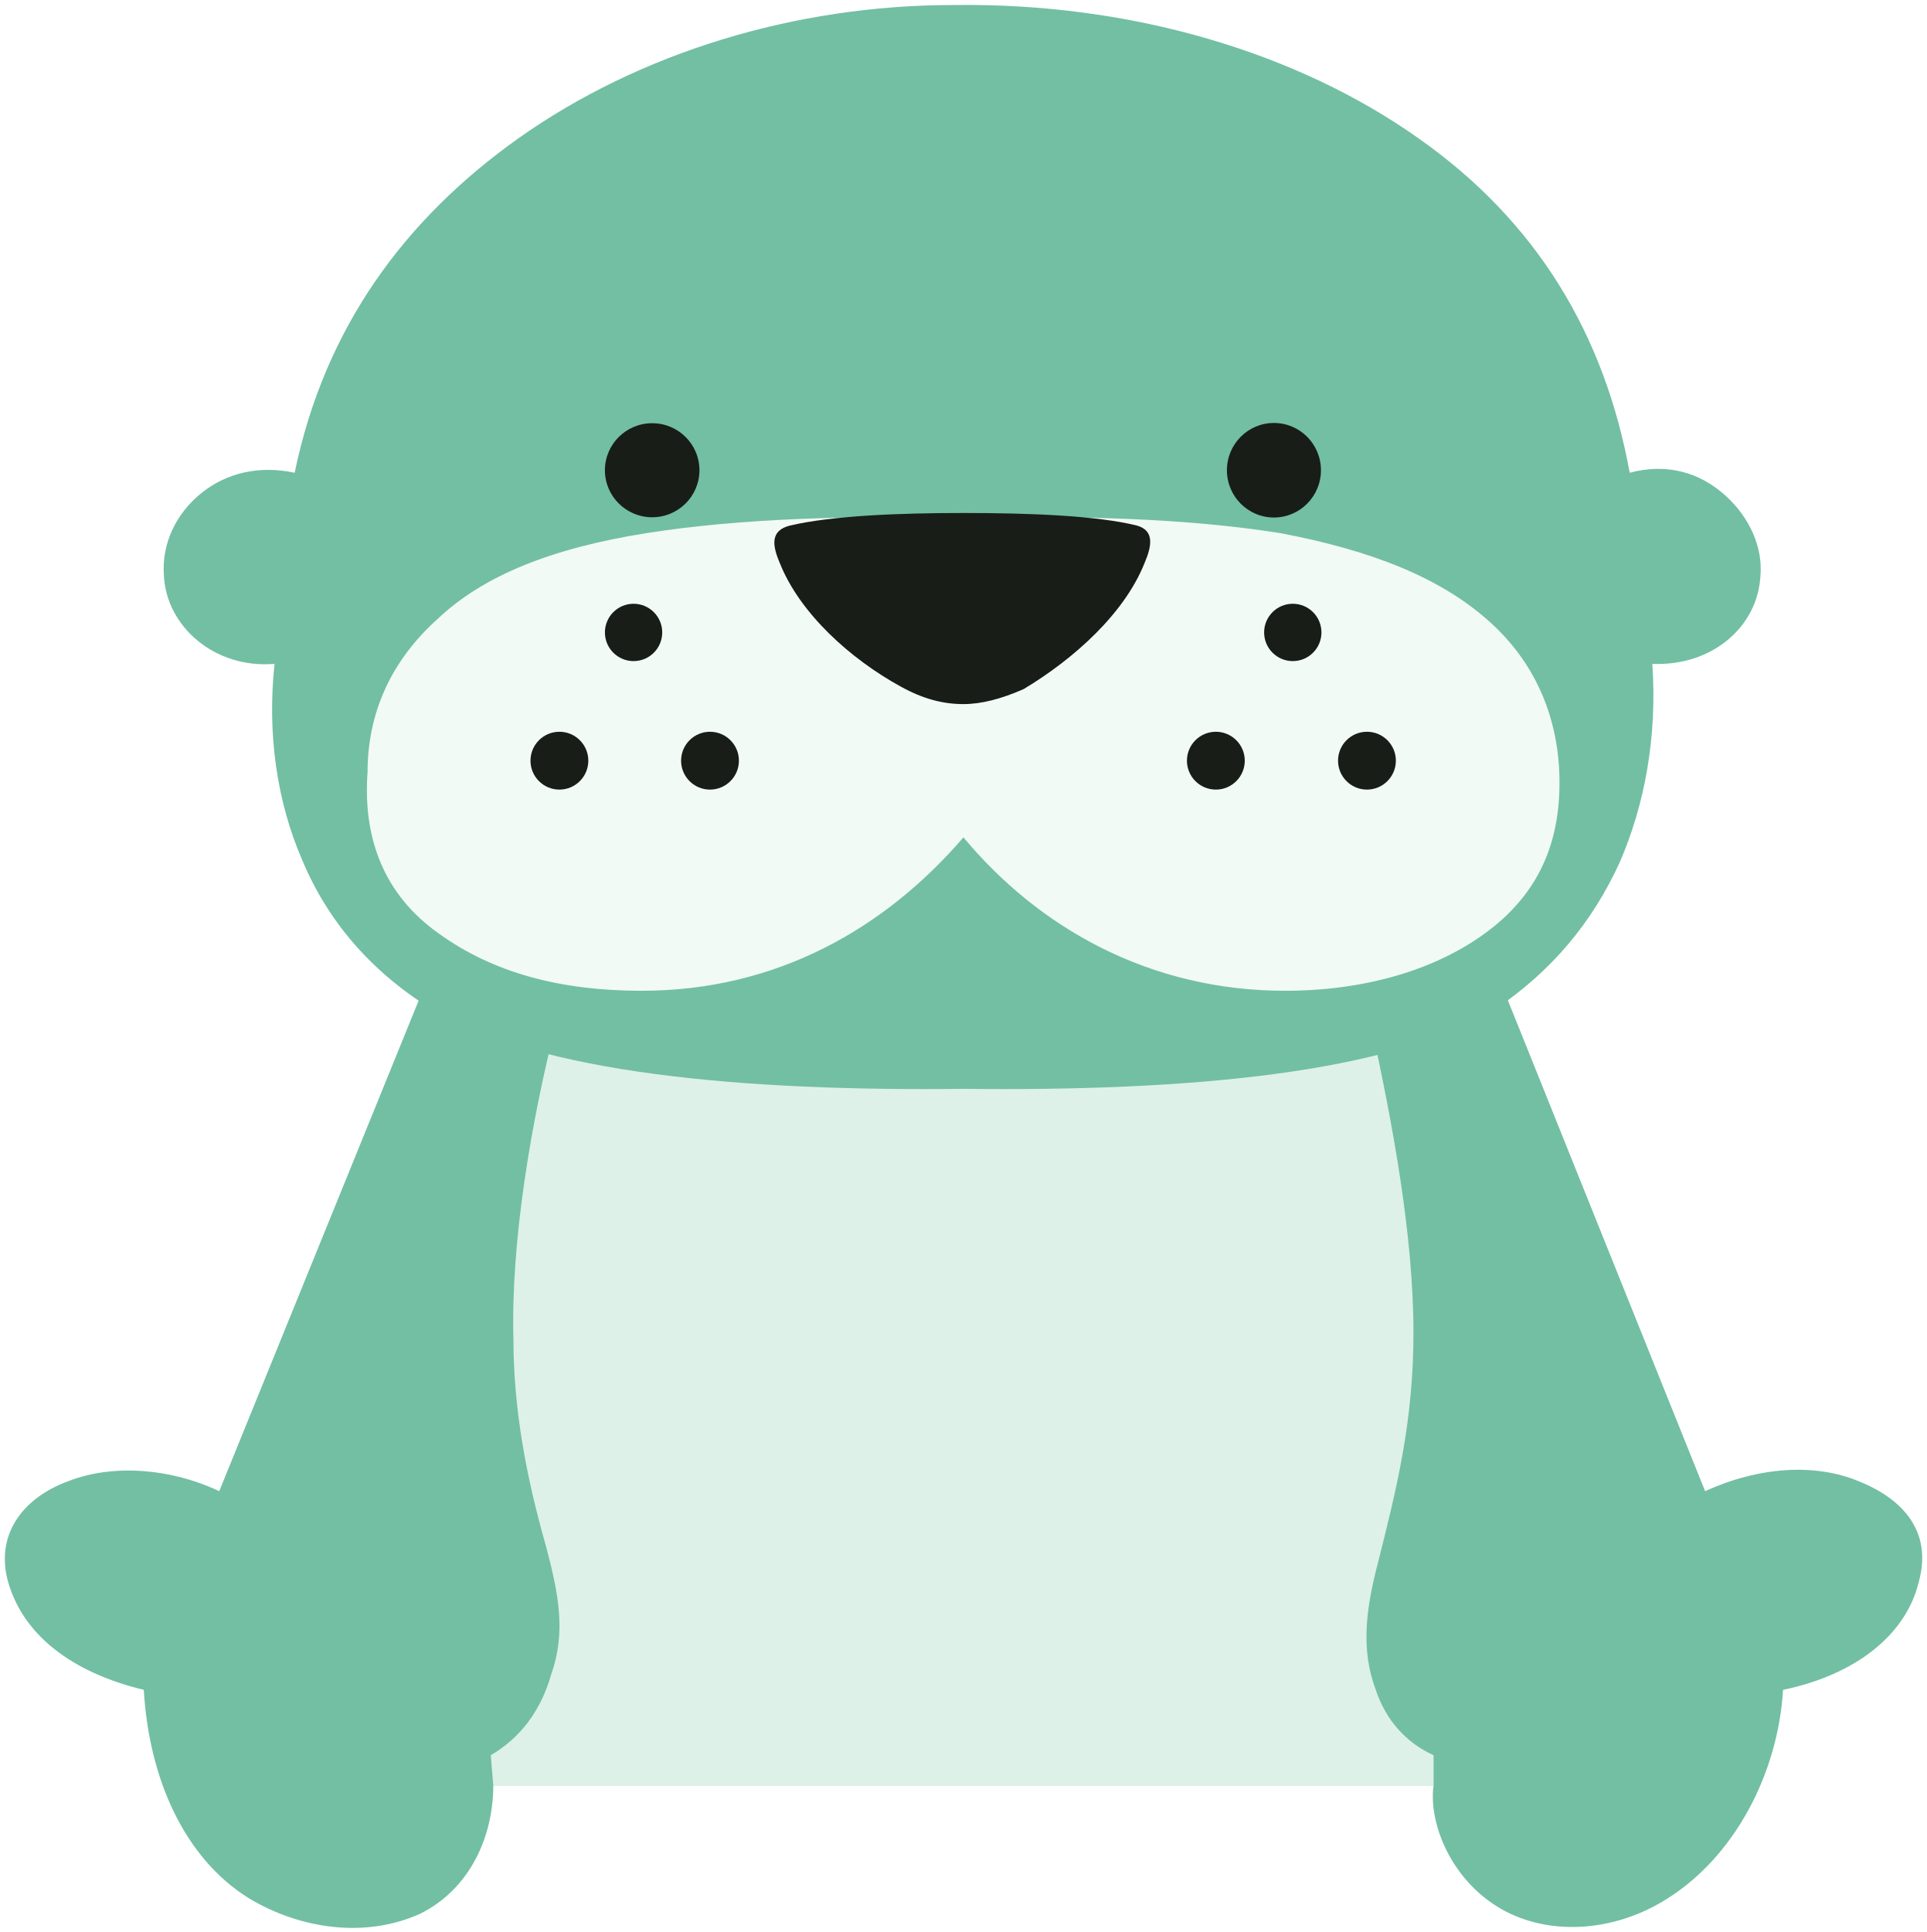
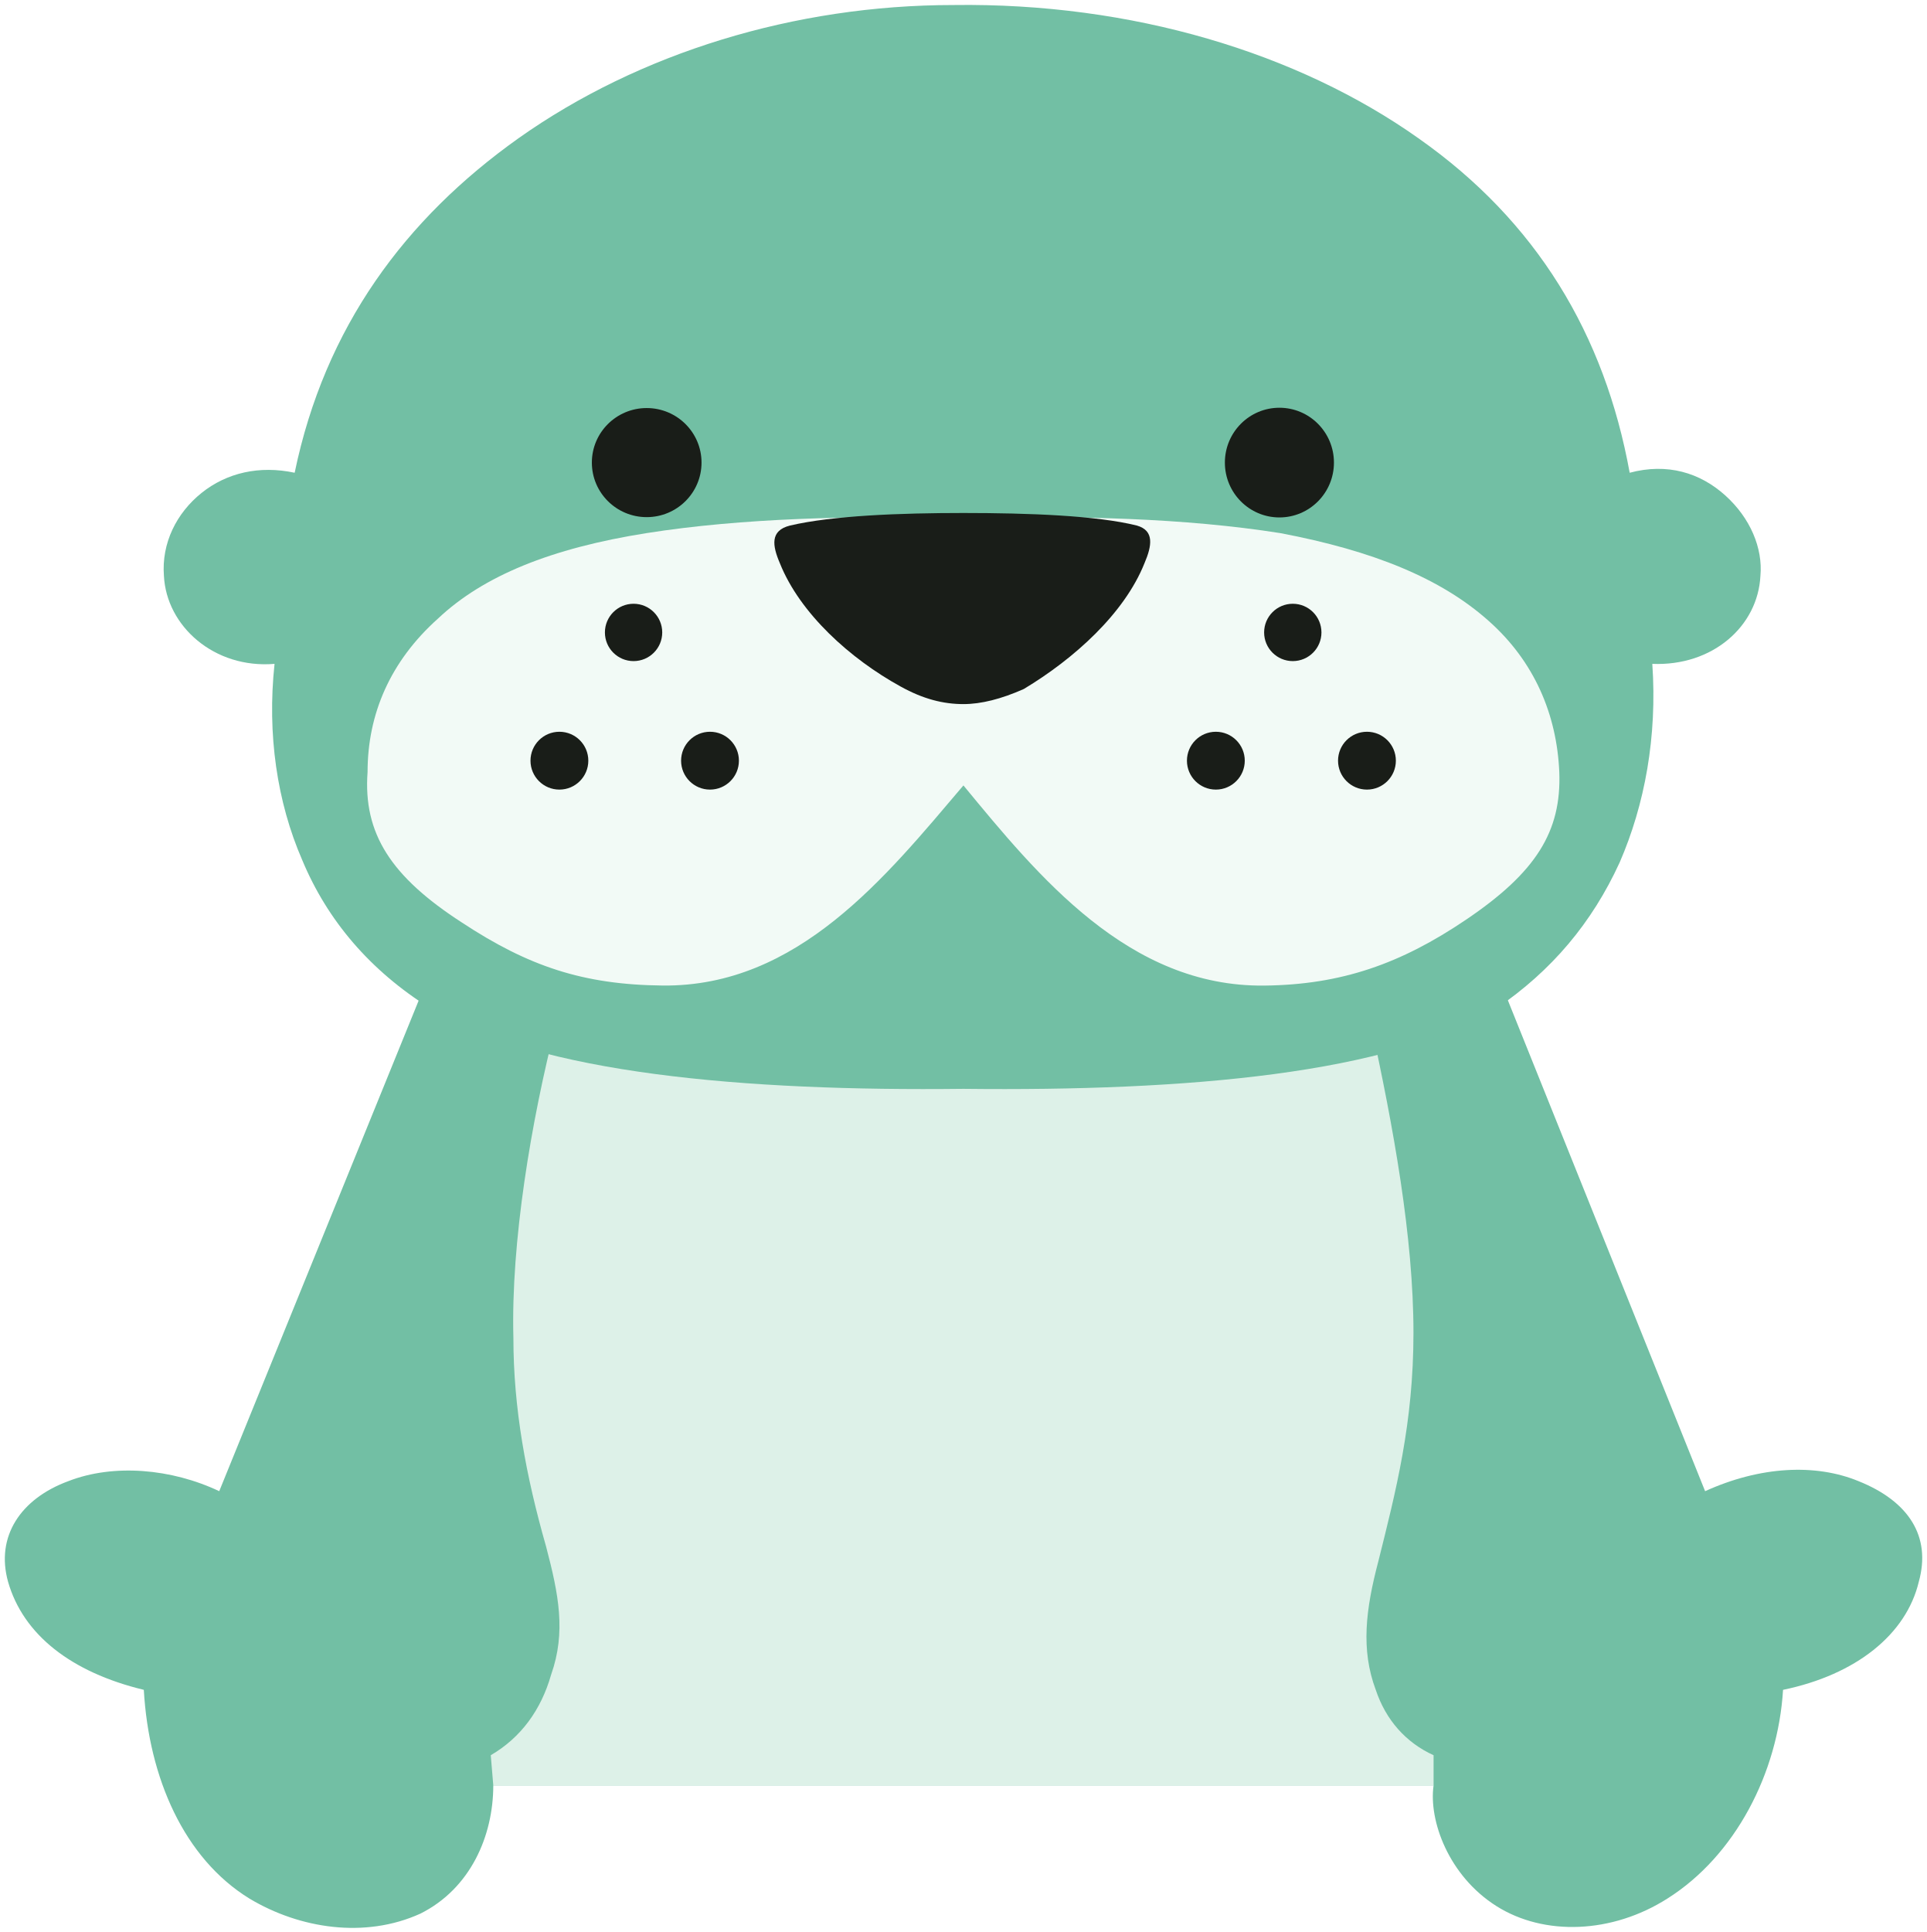
<svg xmlns="http://www.w3.org/2000/svg" viewBox="29.8 123 766.3 768.3">
  <g id="_KZA-0__mhu05b0">
    <g id="_KZA-0__mhu05b1">
      <path id="_KZA-0__mhu05b2" d="m204 502c62-21 354-21 418 0l86 214c22-10 44-11 61-4 20 8 29 22 24 40-5 21-25 37-54 43-2 33-19 66-46 83-22 14-49 15-68 3s-27-34-25-48h-374c0 20-9 41-29 51-22 10-48 6-68-6-26-16-40-48-42-83-29-7-48-22-54-43-5-18 5-33 24-40 18-7 41-5 60 4z" fill="#72BFA4" />
      <path id="_KZA-0__mhu05b3" d="m251 530c42 11 99 11 162 11s119 0 162-11c9 41 17 85 17 123 0 36-7 63-14 91-5 19-7 35-1 51 4 12 12 21 23 26v12h-374l-1-12c12-7 20-18 24-32 6-17 3-32-2-51-8-28-13-55-13-83-1-38 7-86 17-125z" fill="#DDF1E8" />
    </g>
    <g>
      <path id="_KZA-0__mhu05b4" d="m147 311c12-58 44-101 89-133 48-34 110-53 173-53 71-1 137 19 185 53 47 33 74 78 84 133 15-4 28 0 38 9s15 21 14 32c-1 20-19 36-43 35 2 29-3 56-13 79-11 24-27 43-49 58-42 26-123 33-212 32-87 1-169-6-212-32-24-15-41-35-51-59-10-23-14-50-11-78-24 2-43-15-44-35-1-13 5-25 15-33s23-11 37-8z" fill="#72BFA4" />
-       <path id="_KZA-0__mhu05b5" d="m413 329c-44-1-88 0-126 6s-65 17-83 34c-19 17-28 38-28 61-2 27 7 49 28 64 22 16 49 23 81 23 54 0 97-25 128-61 30 36 74 61 128 61 31 0 60-8 81-24s29-37 28-63c-1-23-10-44-28-60-19-17-46-28-83-35-38-6-81-7-126-6z" fill="#F2FAF6" />
+       <path id="_KZA-0__mhu05b5" d="M413 329C369 328 325 329 287 335C249 341 222 352 204 369C185 386 176 407 176 430C174.19 454.48 185.33 471.63 213.47 489.83C239.91 507.25 261.72 514.6 293.37 514.92C347.24 515.47 382.2 471.57 413 435.34C442.82 471.51 478.73 515.51 532.61 514.94C563.33 514.62 586.96 506.27 612.93 488.72C640.76 469.92 650.91 453.68 650 430C649 407 640 386 622 370C603 353 576 342 539 335C501 329 458 328 413 329Z" fill="#F2FAF6" />
      <g id="_KZA-0__mhu05b6">
-         <ellipse id="_KZA-0__mhu05b7" cx="289.2" cy="310" rx="18.8" ry="18.7" fill="#191D18" />
-         <ellipse id="_KZA-0__mhu05b8" cx="536.5" cy="310" rx="18.7" ry="18.8" fill="#191D18" />
+         <ellipse id="_KZA-0__mhu05b7" cx="287.02" cy="306.96" rx="21.81" ry="21.69" fill="#191D18" />
+         <ellipse id="_KZA-0__mhu05b8" cx="538.68" cy="306.96" rx="21.69" ry="21.81" fill="#191D18" />
      </g>
      <path id="_KZA-0__mhu05b9" d="m344 332c17-4 44-5 69-5 26 0 53 1 69 5 7 2 6 8 3 15-8 20-28 38-48 50-9 4-17 6-24 6-8 0-16-2-25-7-20-11-40-29-48-49-3-7-4-13 4-15z" fill="#191D18" />
      <g id="_KZA-0__mhu05b10">
        <circle id="_KZA-0__mhu05b11" cx="281.8" cy="374.5" r="11.4" fill="#191D18" />
        <circle id="_KZA-0__mhu05b12" cx="252.3" cy="425.5" r="11.5" fill="#191D18" />
        <circle id="_KZA-0__mhu05b13" cx="312.2" cy="425.5" r="11.5" fill="#191D18" />
        <circle id="_KZA-0__mhu05b14" cx="544" cy="374.5" r="11.4" fill="#191D18" />
        <circle id="_KZA-0__mhu05b15" cx="513.4" cy="425.5" r="11.5" fill="#191D18" />
        <circle id="_KZA-0__mhu05b16" cx="573.5" cy="425.5" r="11.5" fill="#191D18" />
      </g>
    </g>
  </g>
</svg>
